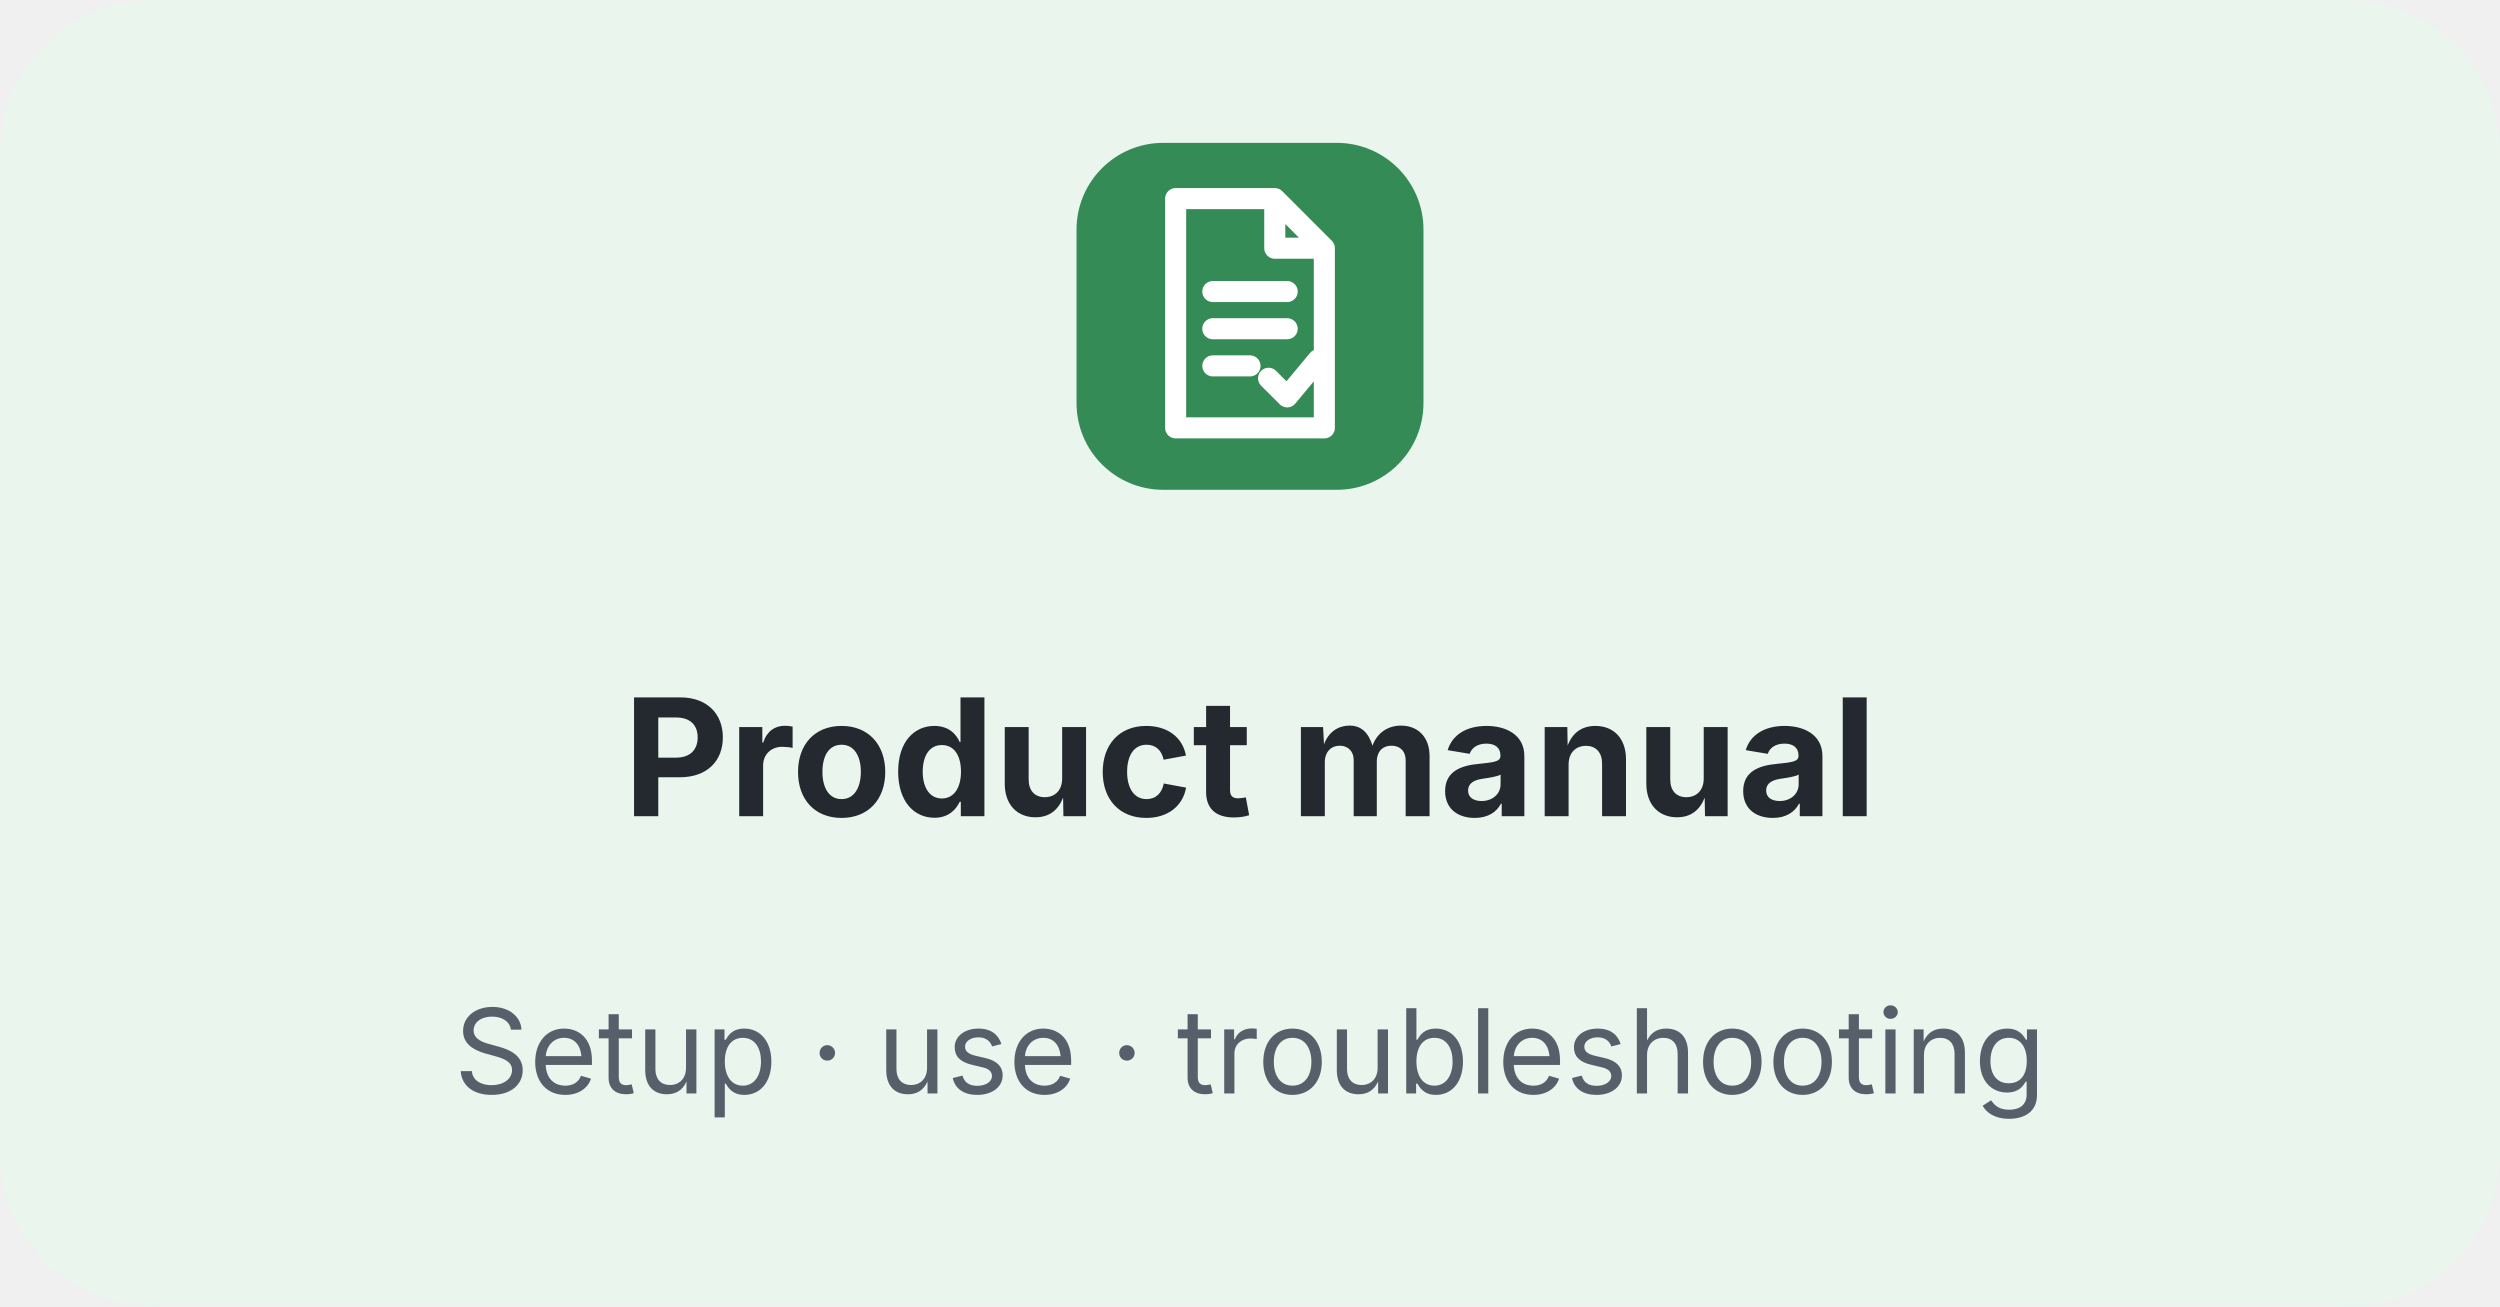
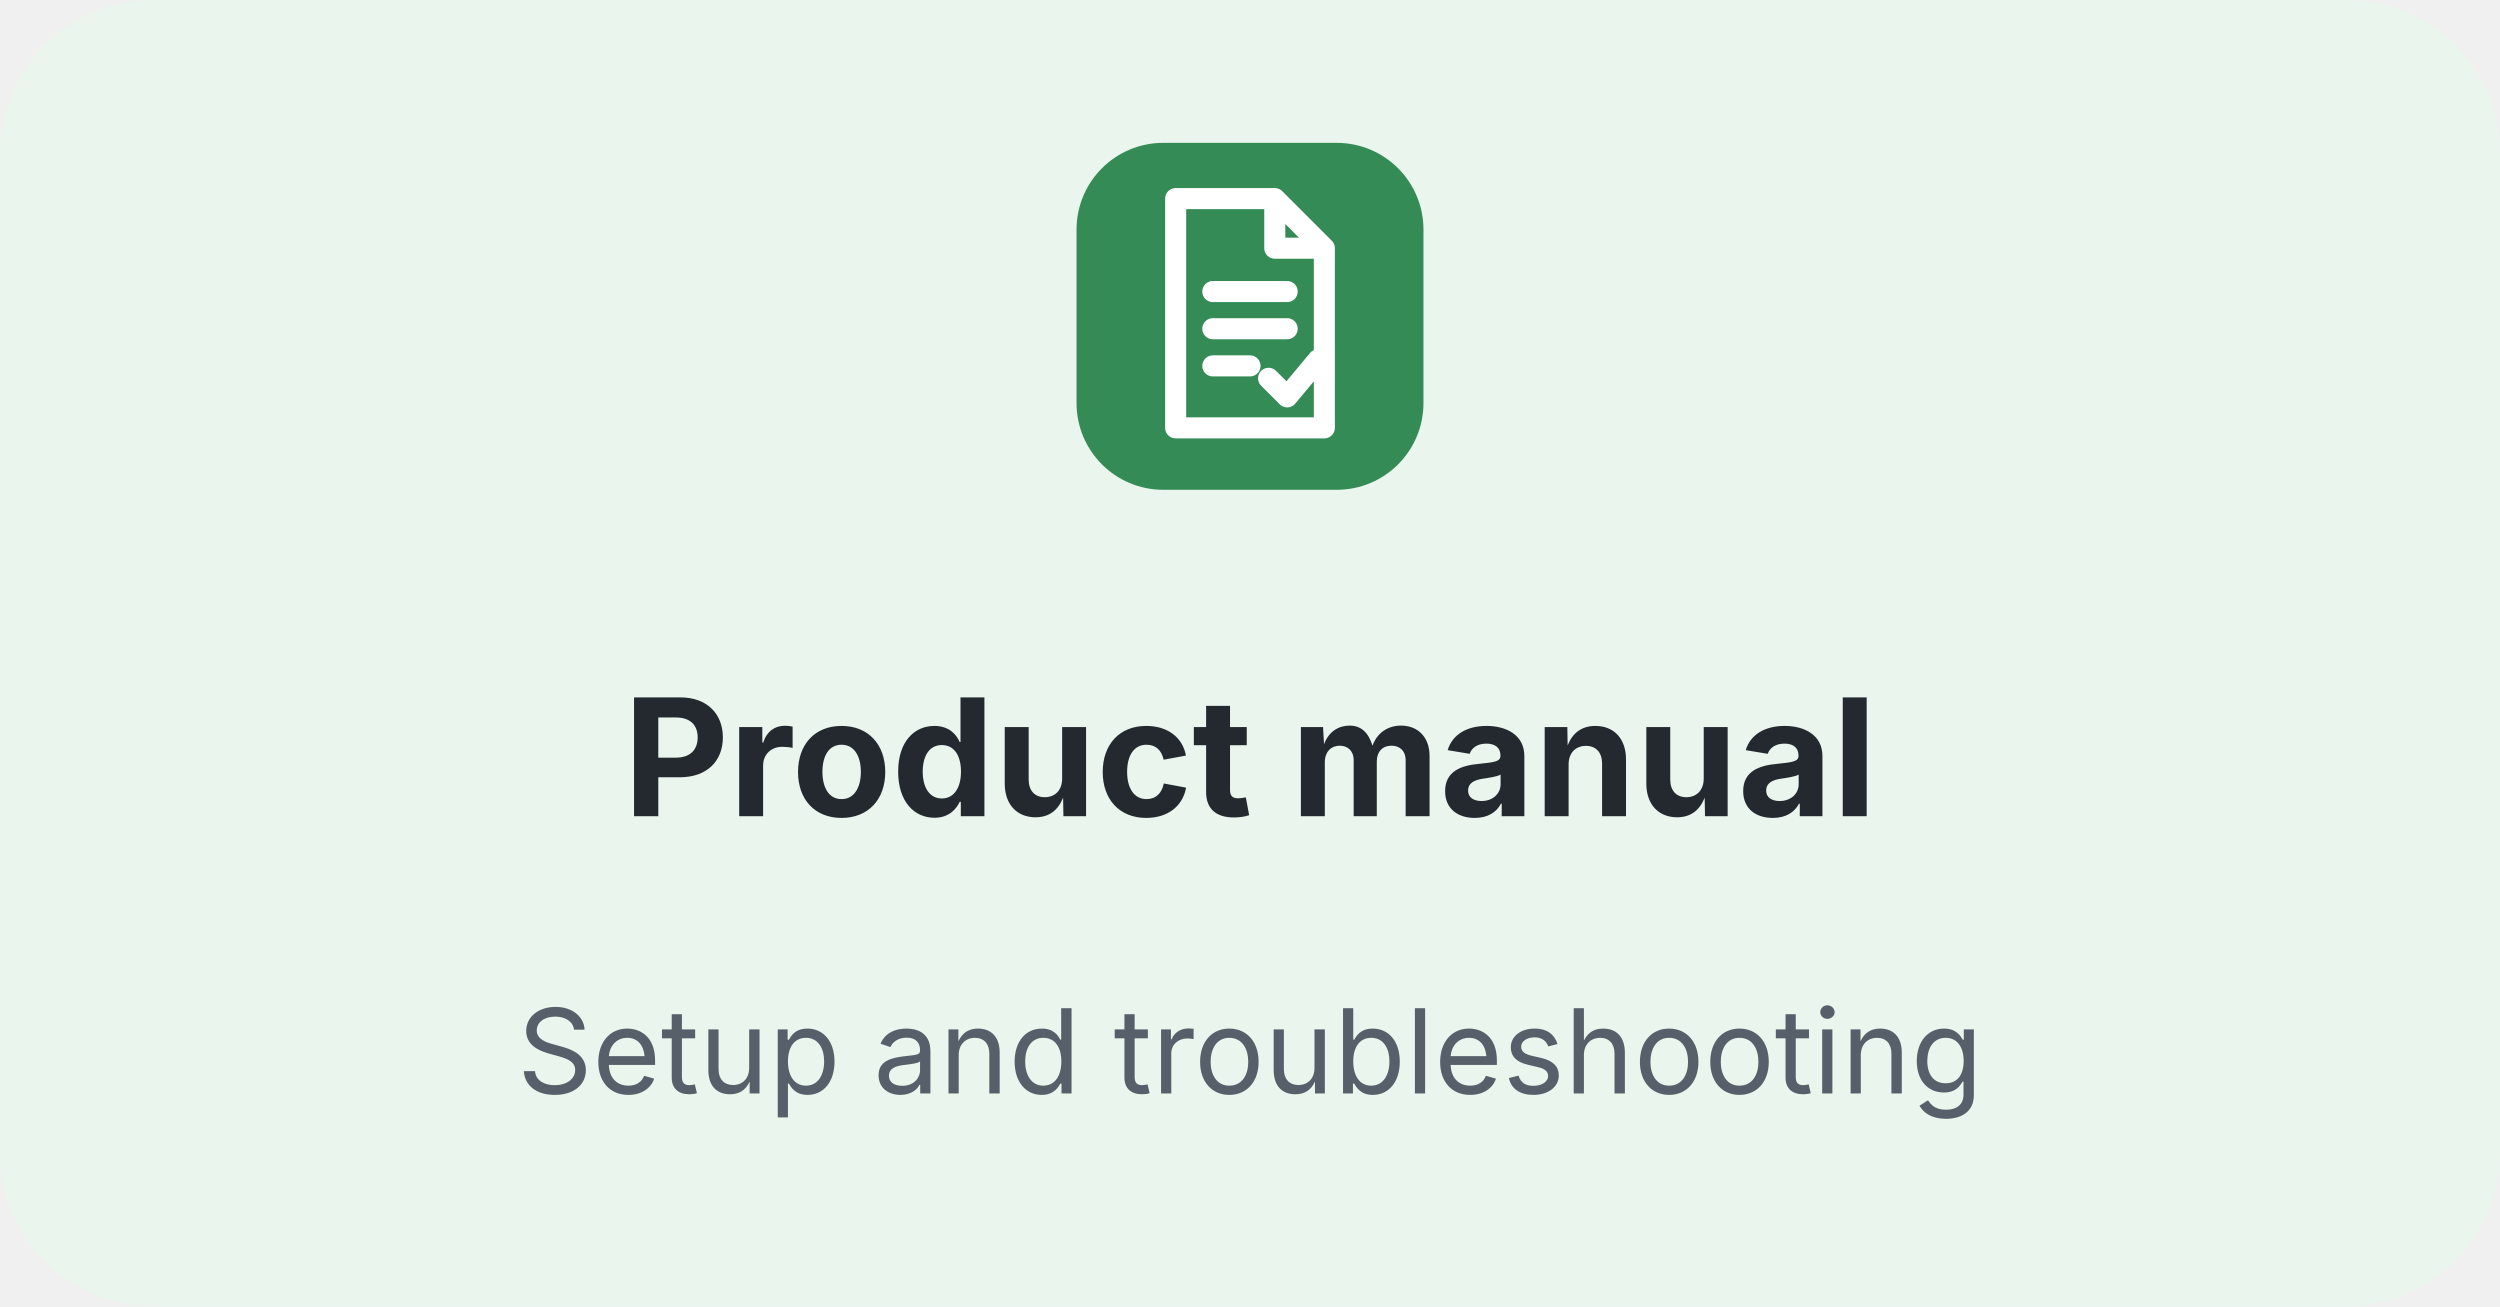
<svg xmlns="http://www.w3.org/2000/svg" width="245" height="128" viewBox="0 0 245 128" role="img" aria-labelledby="title desc">
  <rect width="245" height="128" rx="15" fill="#eaf5ed" />
  <g transform="translate(105.5 14) scale(1.214286)">
    <rect width="28" height="28" rx="7" fill="#358b56" />
    <g fill="none" stroke="#fff" stroke-width="1.7" stroke-linecap="round" stroke-linejoin="round">
      <path d="M8 4.5h8l4 4V23H8zM16 4.5v4h4M11 12h6M11 15h6M11 18h3M15.5 19l1.5 1.5 2.5-3" />
    </g>
  </g>
  <text x="122.5" y="74" text-anchor="middle" dominant-baseline="middle" fill="#24292f" font-family="-apple-system, BlinkMacSystemFont, 'Segoe UI', 'PingFang SC', 'Microsoft YaHei', sans-serif" font-size="16" font-weight="700">Product manual</text>
-   <text x="122.5" y="103" text-anchor="middle" dominant-baseline="middle" fill="#57606a" font-family="-apple-system, BlinkMacSystemFont, 'Segoe UI', 'PingFang SC', 'Microsoft YaHei', sans-serif" font-size="11.5">Setup · use · troubleshooting</text>
+   <text x="122.5" y="103" text-anchor="middle" dominant-baseline="middle" fill="#57606a" font-family="-apple-system, BlinkMacSystemFont, 'Segoe UI', 'PingFang SC', 'Microsoft YaHei', sans-serif" font-size="11.5">Setup and troubleshooting</text>
</svg>
